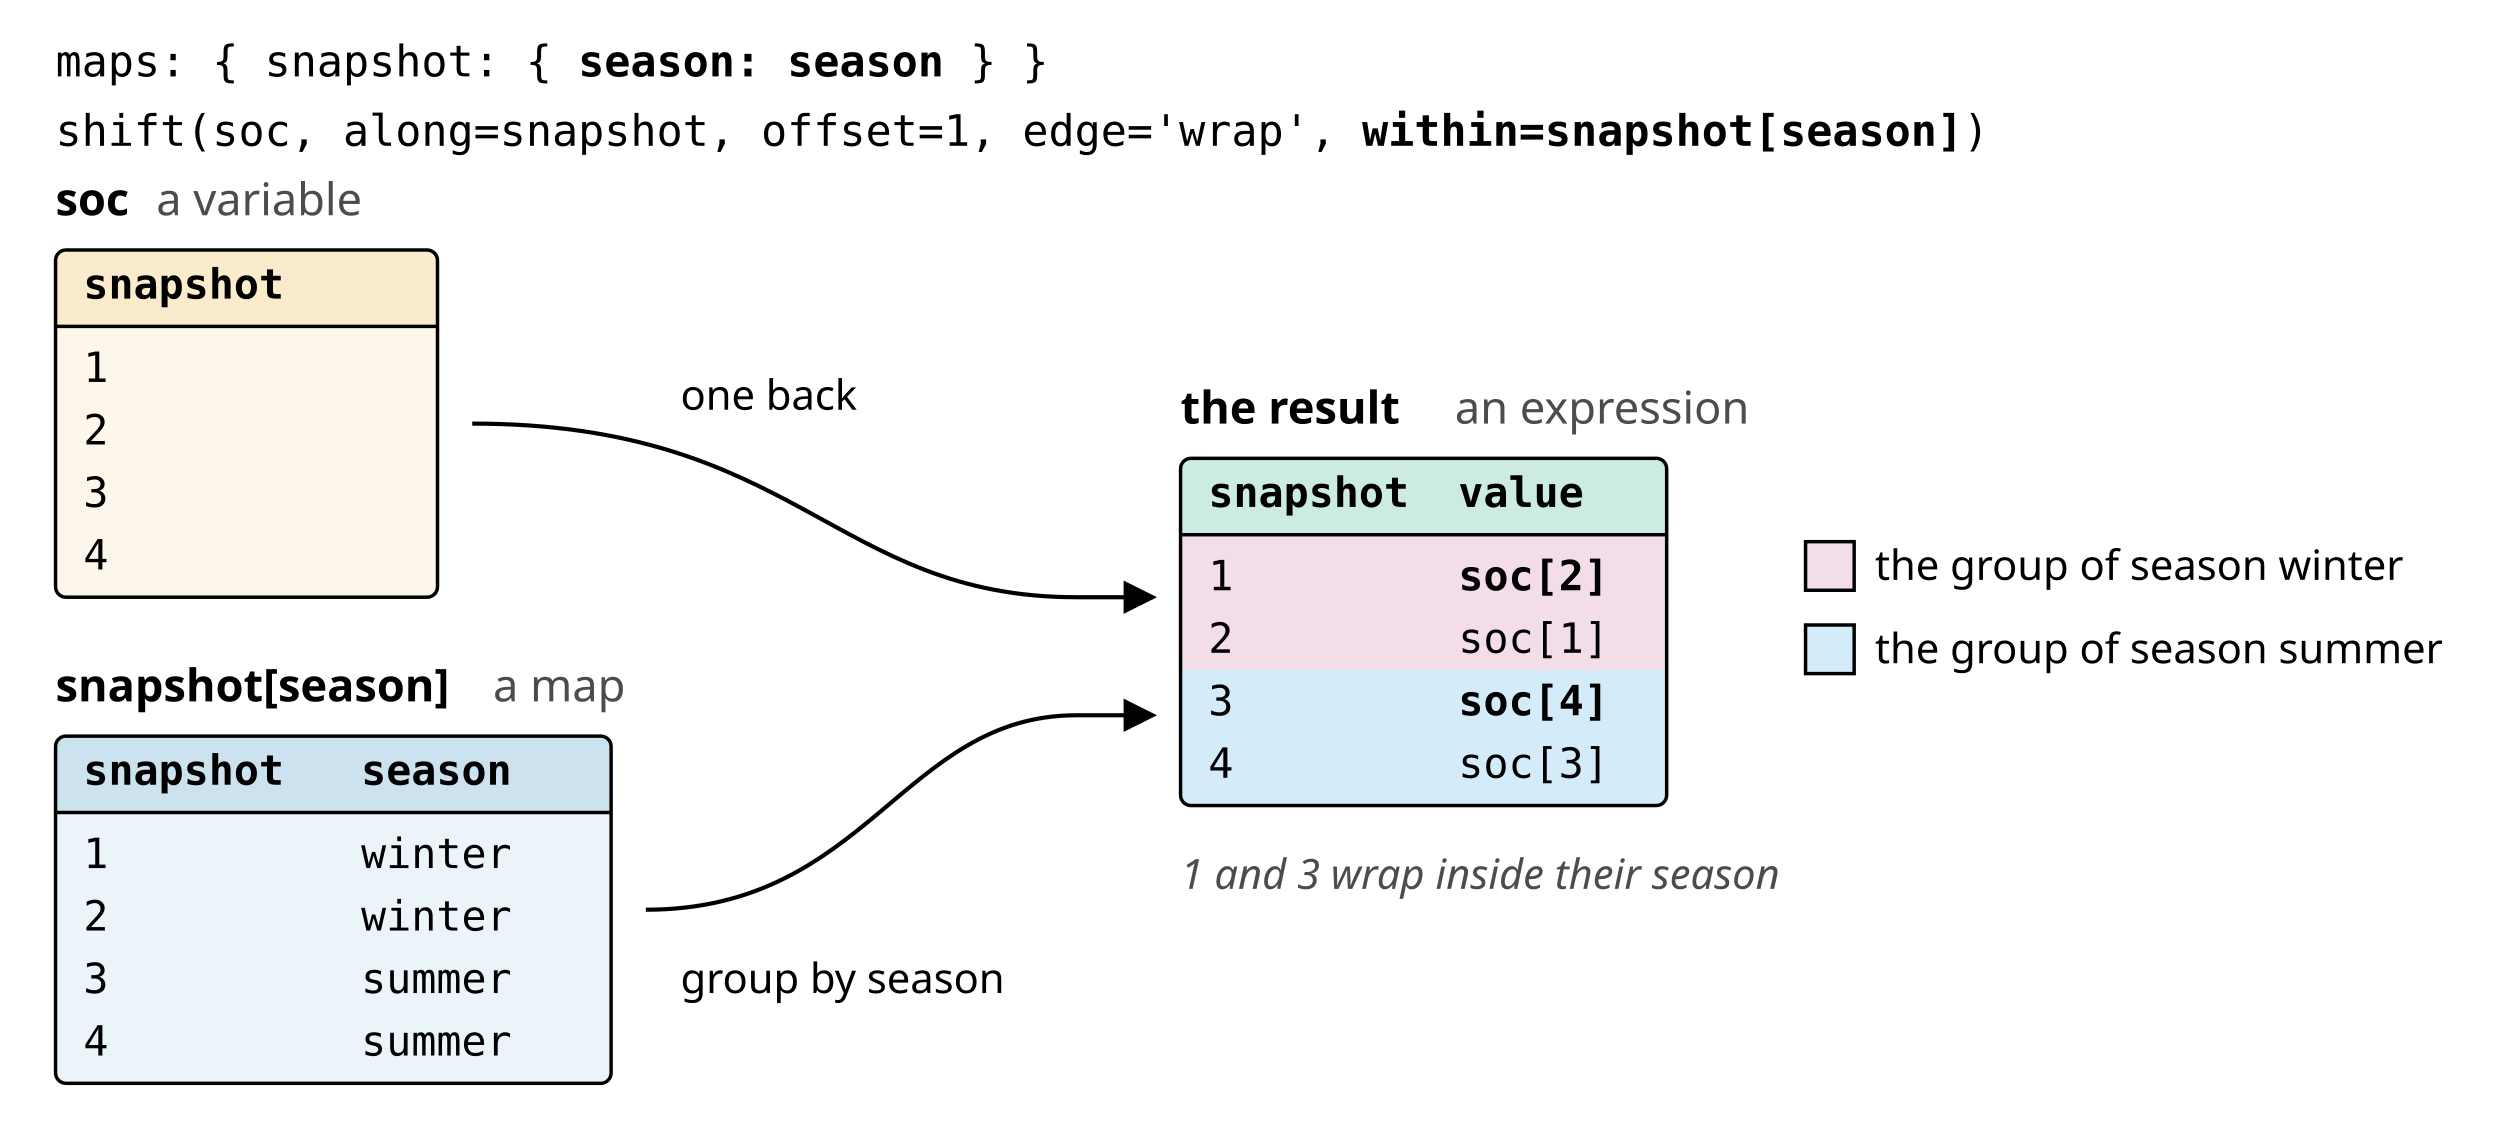
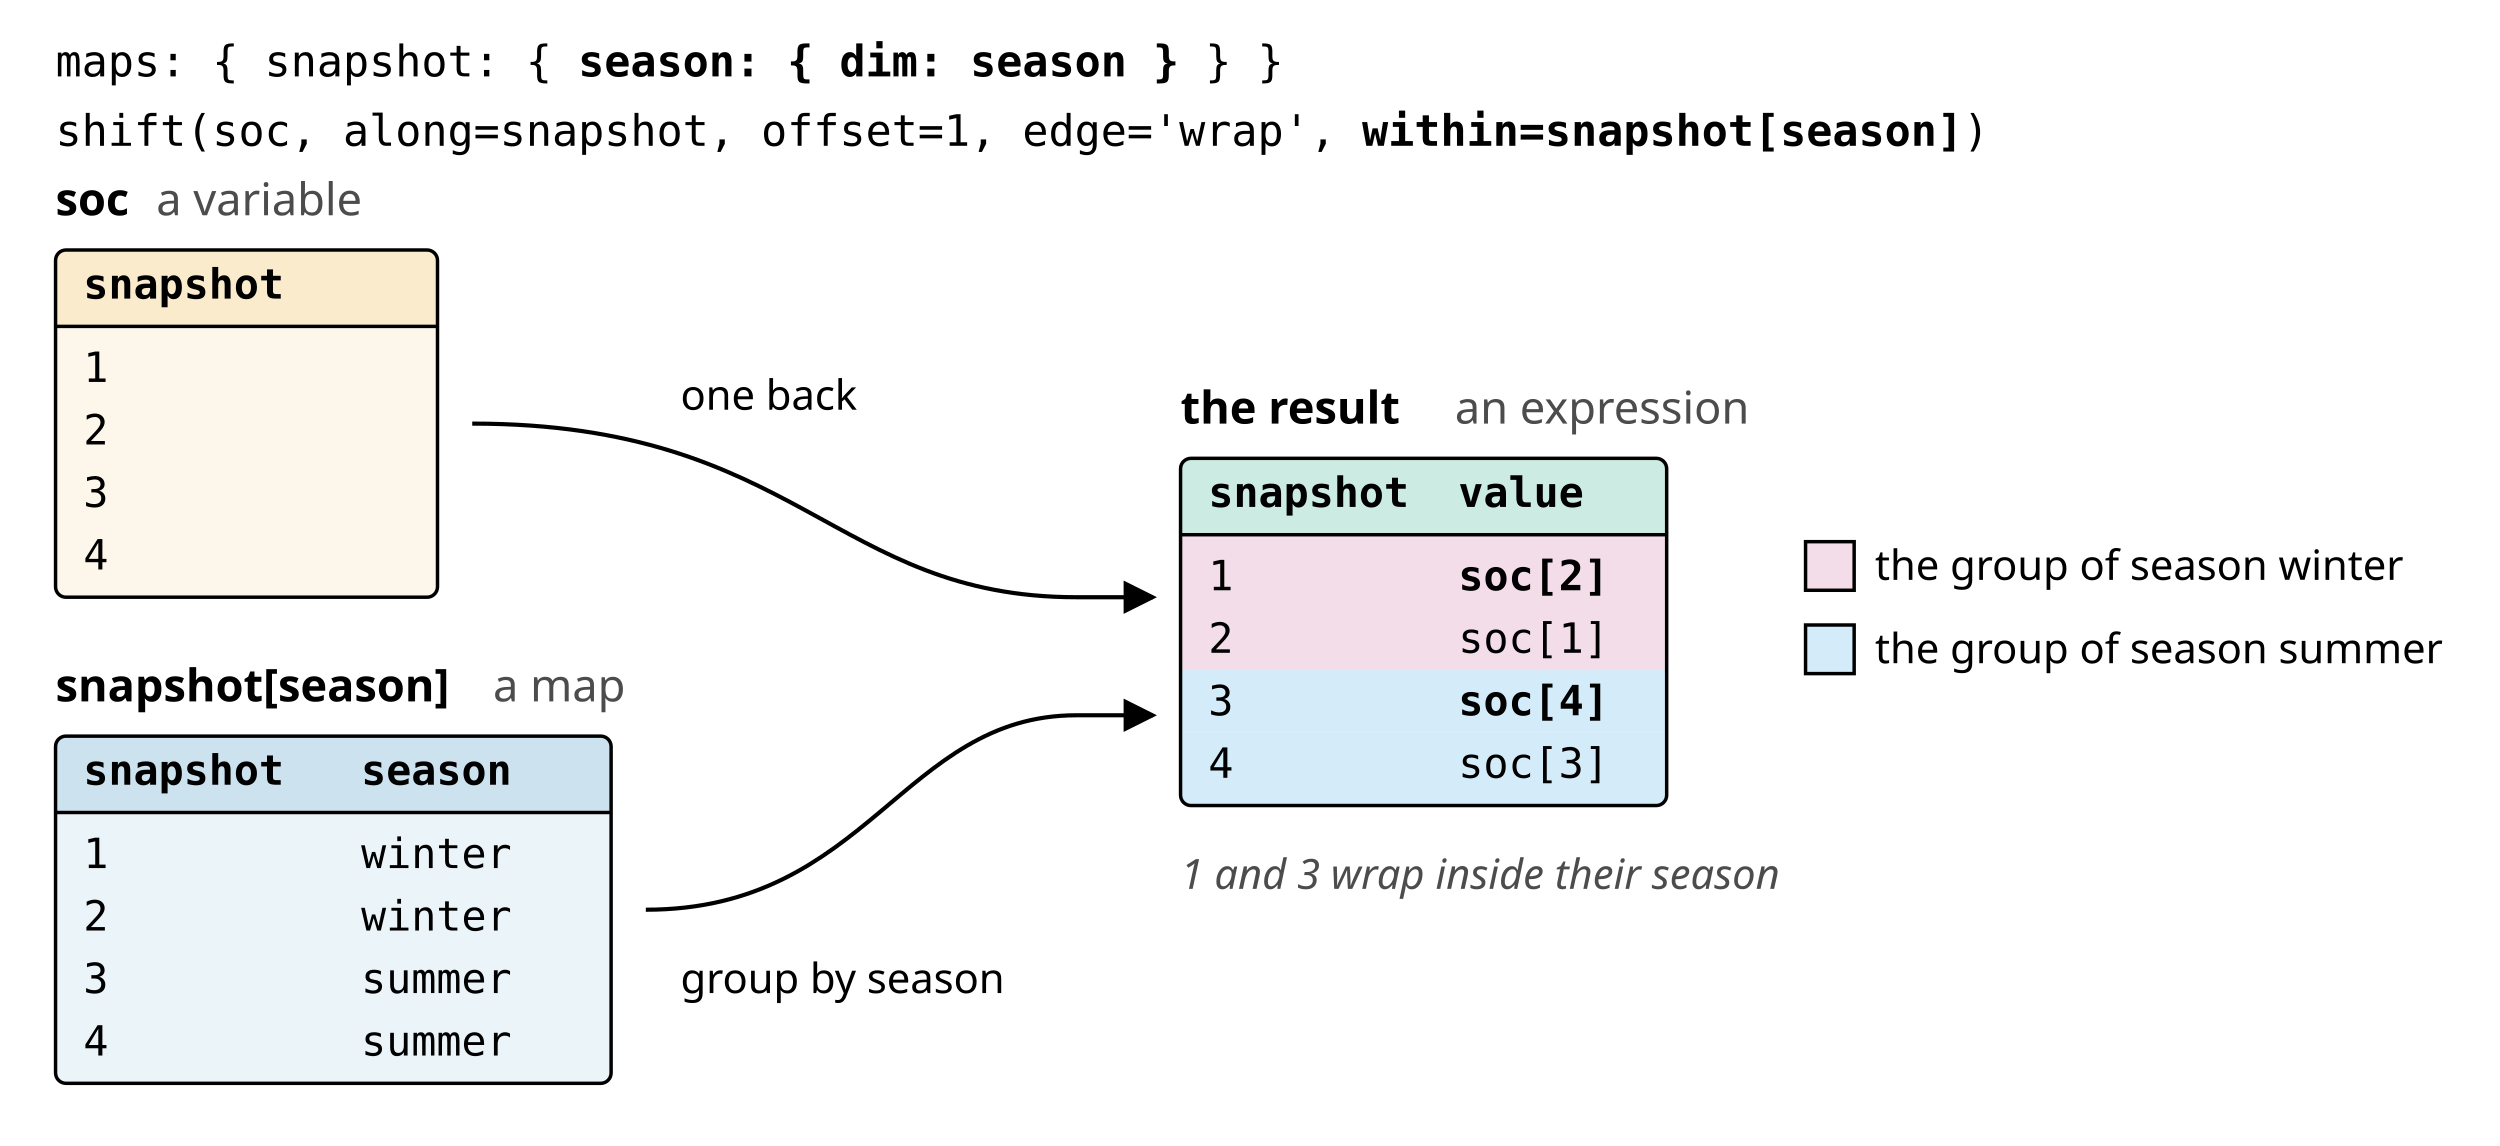
<svg xmlns="http://www.w3.org/2000/svg" viewBox="0 0 720 330" width="720" height="330" style="max-width: 100%; height: auto" role="img" aria-labelledby="rps-t rps-d" font-family="ui-sans-serif, system-ui, sans-serif" font-size="13">
  <defs>
    <marker id="rps-arrow" viewBox="0 0 8 8" refX="7" refY="4" markerWidth="8" markerHeight="8" orient="auto">
      <path d="M0,0 L8,4 L0,8 z" fill="currentColor" />
    </marker>
  </defs>
  <g stroke="none">
    <path d="M16,94 V75 A3,3 0 0 1 19,72 H123 A3,3 0 0 1 126,75 V94 Z" fill="#E69F00" fill-opacity="0.2" />
    <path d="M16,94 H126 V169 A3,3 0 0 1 123,172 H19 A3,3 0 0 1 16,169 Z" fill="#E69F00" fill-opacity="0.08" />
    <path d="M16,234 V215 A3,3 0 0 1 19,212 H173 A3,3 0 0 1 176,215 V234 Z" fill="#0072B2" fill-opacity="0.2" />
    <path d="M16,234 H176 V309 A3,3 0 0 1 173,312 H19 A3,3 0 0 1 16,309 Z" fill="#0072B2" fill-opacity="0.08" />
    <path d="M340,154 V135 A3,3 0 0 1 343,132 H477 A3,3 0 0 1 480,135 V154 Z" fill="#009E73" fill-opacity="0.2" />
    <path d="M340,154 H480 V175 H340 Z" fill="#CC79A7" fill-opacity="0.25" />
    <path d="M340,175 H480 V193 H340 Z" fill="#CC79A7" fill-opacity="0.25" />
    <path d="M340,193 H480 V211 H340 Z" fill="#56B4E9" fill-opacity="0.25" />
    <path d="M340,211 H480 V229 A3,3 0 0 1 477,232 H343 A3,3 0 0 1 340,229 Z" fill="#56B4E9" fill-opacity="0.25" />
  </g>
  <g fill="currentColor" font-family="ui-monospace, SFMono-Regular, Menlo, monospace" font-size="12.5">
-     <text x="16" y="22">maps: { snapshot: { <tspan font-weight="bold">season: season</tspan> } }</text>
+     <text x="16" y="22">maps: { snapshot: { <tspan font-weight="bold">season: { dim: season }</tspan> } }</text>
    <text x="16" y="42">shift(soc, along=snapshot, offset=1, edge='wrap', <tspan font-weight="bold">within=snapshot[season]</tspan>)</text>
  </g>
  <text x="16" y="62" font-weight="bold" fill="currentColor">soc</text>
  <text x="45" y="62" fill="currentColor" fill-opacity="0.7">a variable</text>
  <g fill="currentColor" font-family="ui-monospace, SFMono-Regular, Menlo, monospace" font-size="12">
    <text x="24" y="86" font-weight="bold">snapshot</text>
    <text x="24" y="110">1</text>
    <text x="24" y="128">2</text>
    <text x="24" y="146">3</text>
    <text x="24" y="164">4</text>
  </g>
  <g fill="none" stroke="currentColor" stroke-width="1">
    <rect x="16" y="72" width="110" height="100" rx="3" />
    <line x1="16" y1="94" x2="126" y2="94" />
  </g>
  <text x="16" y="202" font-weight="bold" fill="currentColor">snapshot[season]</text>
  <text x="142" y="202" fill="currentColor" fill-opacity="0.7">a map</text>
  <g fill="currentColor" font-family="ui-monospace, SFMono-Regular, Menlo, monospace" font-size="12">
    <text x="24" y="226" font-weight="bold">snapshot</text>
    <text x="104" y="226" font-weight="bold">season</text>
    <text x="24" y="250">1</text>
    <text x="104" y="250">winter</text>
    <text x="24" y="268">2</text>
    <text x="104" y="268">winter</text>
    <text x="24" y="286">3</text>
    <text x="104" y="286">summer</text>
    <text x="24" y="304">4</text>
    <text x="104" y="304">summer</text>
  </g>
  <g fill="none" stroke="currentColor" stroke-width="1">
    <rect x="16" y="212" width="160" height="100" rx="3" />
    <line x1="16" y1="234" x2="176" y2="234" />
  </g>
  <text x="340" y="122" font-weight="bold" fill="currentColor">the result</text>
  <text x="419" y="122" fill="currentColor" fill-opacity="0.7">an expression</text>
  <g fill="currentColor" font-family="ui-monospace, SFMono-Regular, Menlo, monospace" font-size="12">
    <text x="348" y="146" font-weight="bold">snapshot</text>
    <text x="420" y="146" font-weight="bold">value</text>
    <text x="348" y="170">1</text>
    <text x="420" y="170" font-weight="bold">soc[2]</text>
    <text x="348" y="188">2</text>
    <text x="420" y="188">soc[1]</text>
    <text x="348" y="206">3</text>
    <text x="420" y="206" font-weight="bold">soc[4]</text>
    <text x="348" y="224">4</text>
    <text x="420" y="224">soc[3]</text>
  </g>
  <g fill="none" stroke="currentColor" stroke-width="1">
    <rect x="340" y="132" width="140" height="100" rx="3" />
    <line x1="340" y1="154" x2="480" y2="154" />
  </g>
  <g stroke="currentColor" fill="none" stroke-width="1.2" marker-end="url(#rps-arrow)">
    <path d="M136,122 C230,122 240,172 310,172 H332" />
    <path d="M186,262 C250,262 260,206 310,206 H332" />
  </g>
  <g fill="currentColor" font-size="12">
    <text x="196" y="118">one back</text>
    <text x="196" y="286">group by season</text>
  </g>
  <text x="340" y="256" fill="currentColor" font-size="12" font-style="italic" fill-opacity="0.7">1 and 3 wrap inside their season</text>
  <rect x="520" y="156" width="14" height="14" fill="#CC79A7" fill-opacity="0.25" stroke="currentColor" stroke-width="1" />
  <text x="540" y="167" fill="currentColor" font-size="12">the group of season winter</text>
  <rect x="520" y="180" width="14" height="14" fill="#56B4E9" fill-opacity="0.25" stroke="currentColor" stroke-width="1" />
  <text x="540" y="191" fill="currentColor" font-size="12">the group of season summer</text>
</svg>
